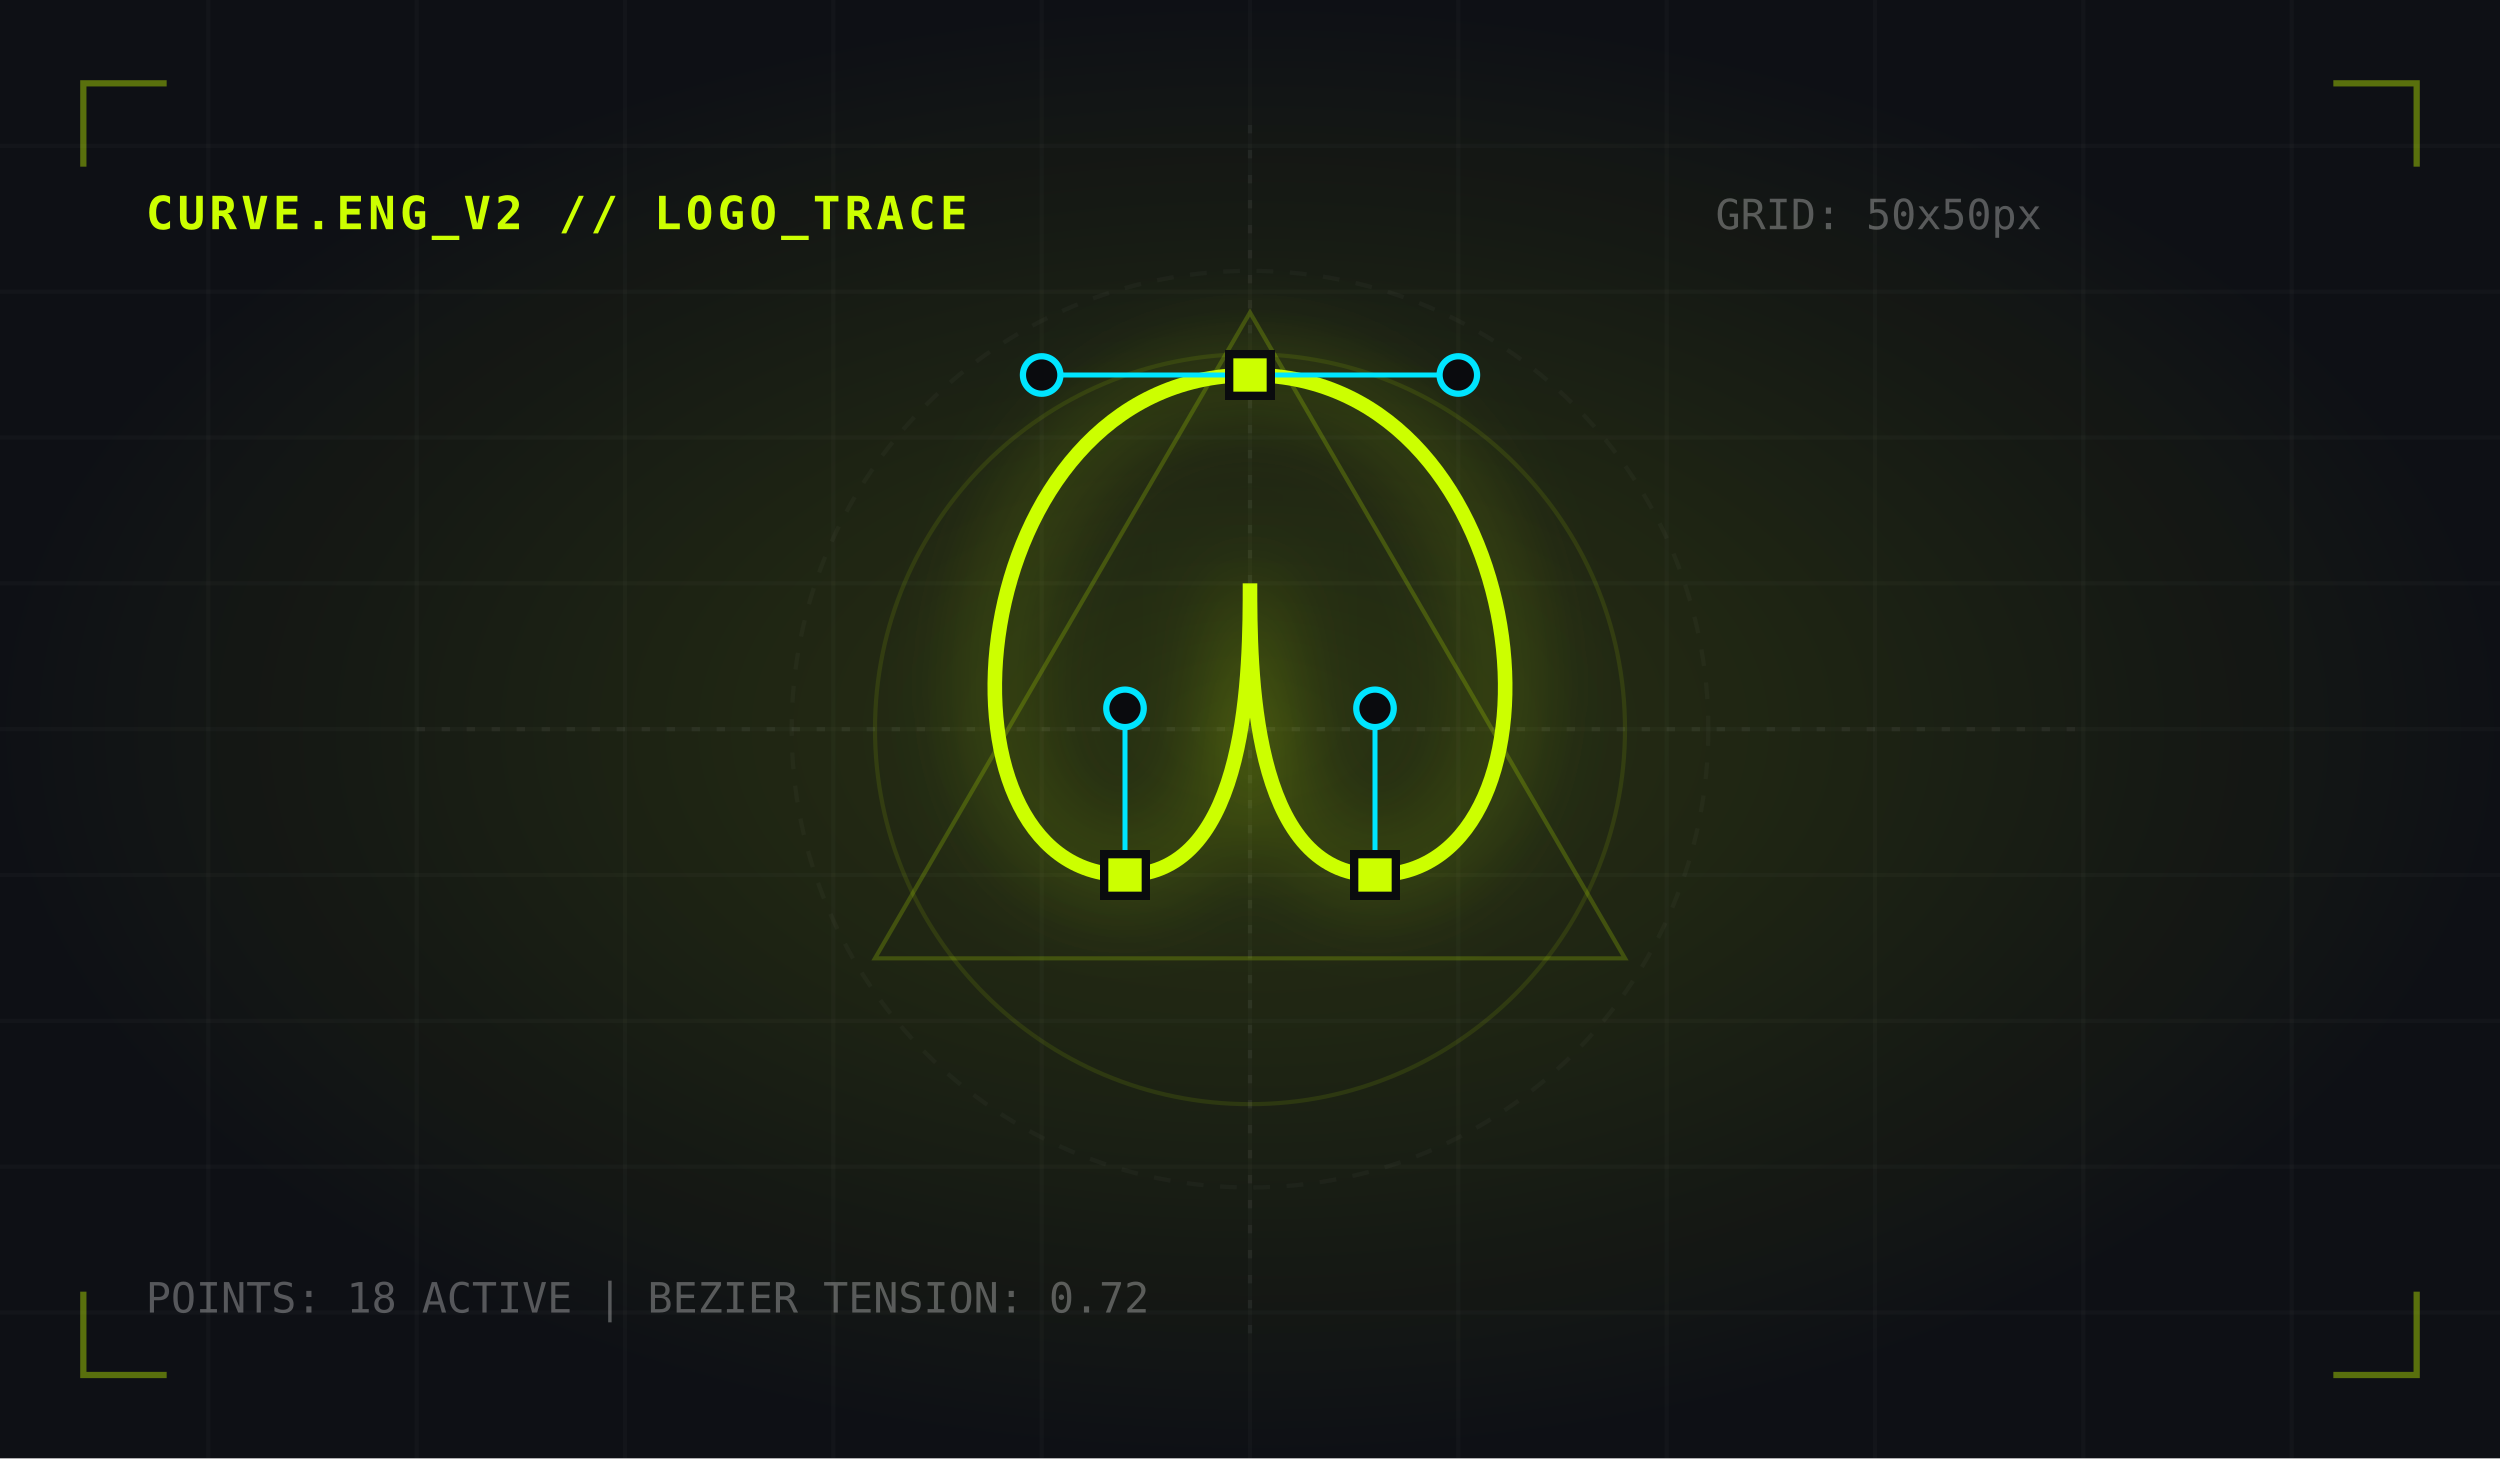
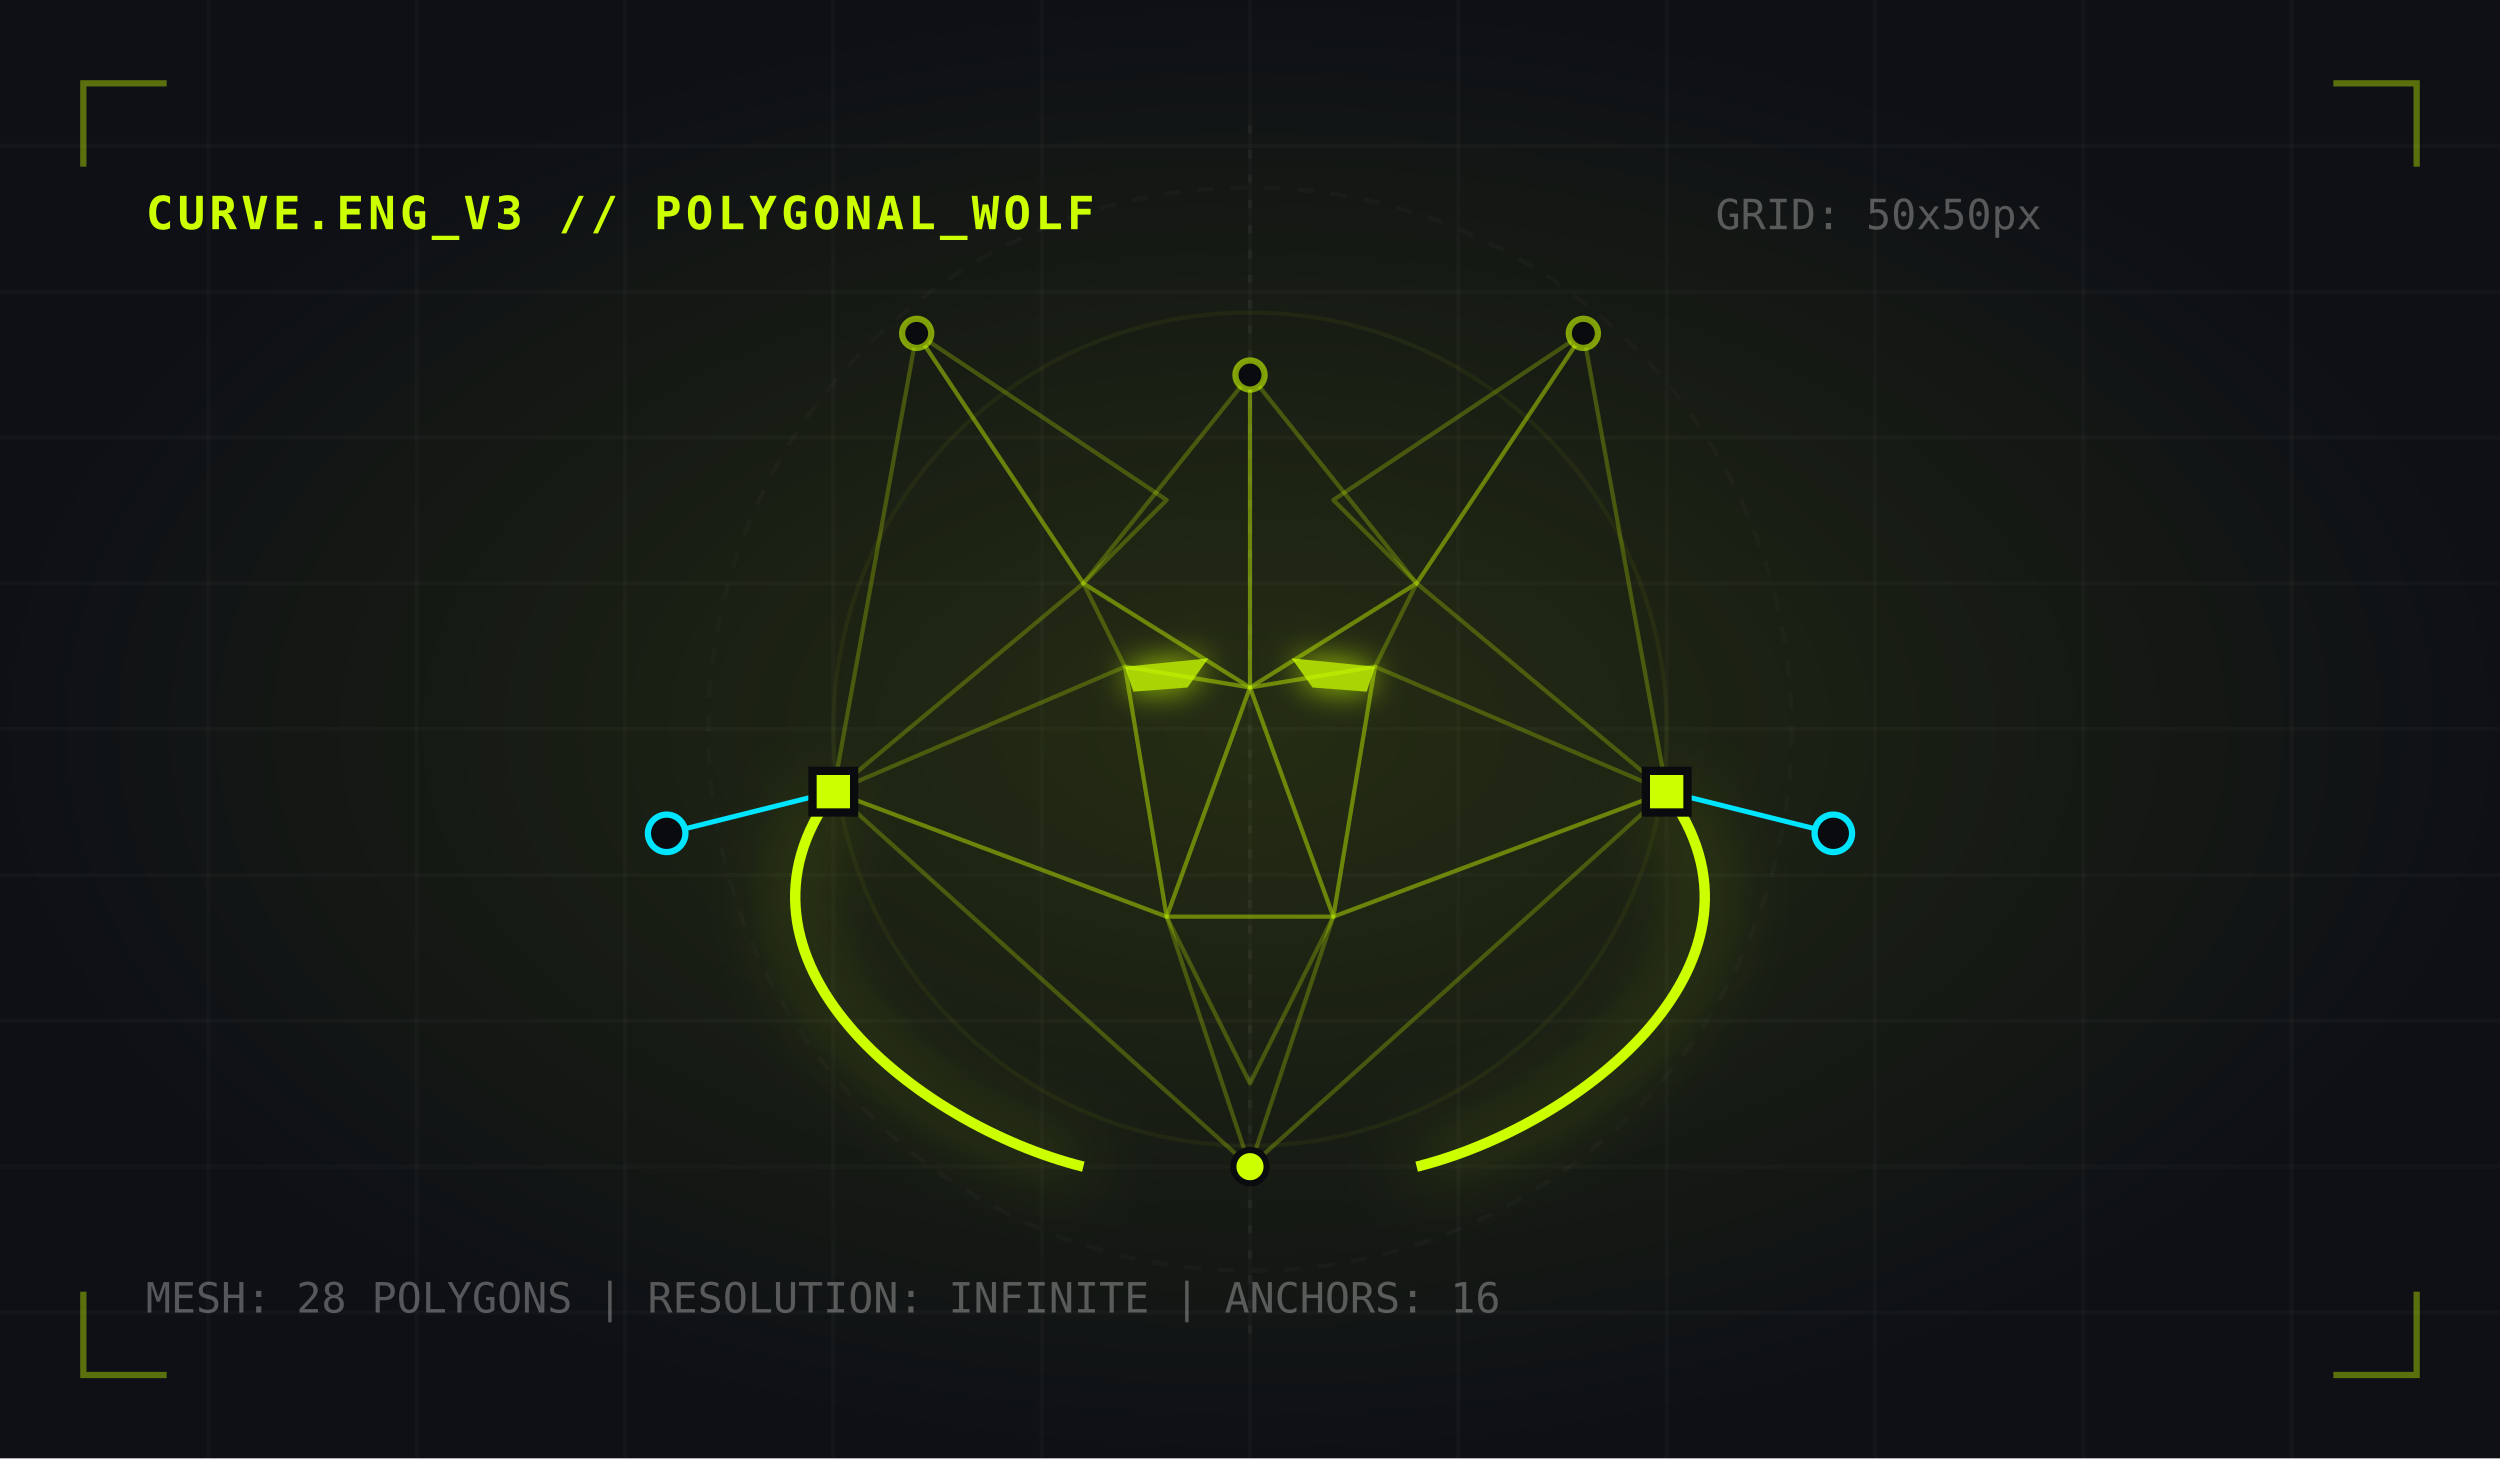
<svg xmlns="http://www.w3.org/2000/svg" viewBox="0 0 600 350" width="100%" height="100%">
  <rect width="100%" height="100%" fill="#0e1015" />
  <defs>
    <radialGradient id="glow" cx="50%" cy="50%" r="50%">
-       <stop offset="0%" stop-color="#ccff00" stop-opacity="0.15" />
+       <stop offset="0%" stop-color="#ccff00" stop-opacity="0.12" />
      <stop offset="100%" stop-color="#ccff00" stop-opacity="0" />
    </radialGradient>
  </defs>
  <path d="M 0,35 L 600,35 M 0,70 L 600,70 M 0,105 L 600,105 M 0,140 L 600,140 M 0,175 L 600,175 M 0,210 L 600,210 M 0,245 L 600,245 M 0,280 L 600,280 M 0,315 L 600,315" stroke="rgba(255,255,255,0.02)" stroke-width="1" />
  <path d="M 50,0 L 50,350 M 100,0 L 100,350 M 150,0 L 150,350 M 200,0 L 200,350 M 250,0 L 250,350 M 300,0 L 300,350 M 350,0 L 350,350 M 400,0 L 400,350 M 450,0 L 450,350 M 500,0 L 500,350 M 550,0 L 550,350" stroke="rgba(255,255,255,0.02)" stroke-width="1" />
  <rect x="0" y="0" width="600" height="350" fill="url(#glow)" />
-   <circle cx="300" cy="175" r="110" stroke="rgba(255, 255, 255, 0.03)" stroke-width="1" fill="none" stroke-dasharray="4 4" />
-   <circle cx="300" cy="175" r="90" stroke="rgba(204, 255, 0, 0.1)" stroke-width="1" fill="none" />
-   <line x1="300" y1="30" x2="300" y2="320" stroke="rgba(255, 255, 255, 0.05)" stroke-width="1" stroke-dasharray="2 4" />
-   <line x1="100" y1="175" x2="500" y2="175" stroke="rgba(255, 255, 255, 0.05)" stroke-width="1" stroke-dasharray="2 4" />
-   <path d="M 300,75 L 390,230 L 210,230 Z" stroke="rgba(204, 255, 0, 0.2)" stroke-width="1" fill="none" />
-   <path d="M 300,90 C 370,90 380,210 330,210 C 300,210 300,160 300,140 C 300,160 300,210 270,210 C 220,210 230,90 300,90 Z" stroke="#ccff00" stroke-width="3.5" fill="none" filter="drop-shadow(0 0 10px rgba(204, 255, 0, 0.6))" />
-   <line x1="300" y1="90" x2="350" y2="90" stroke="#00e5ff" stroke-width="1.2" />
-   <line x1="300" y1="90" x2="250" y2="90" stroke="#00e5ff" stroke-width="1.2" />
-   <circle cx="350" cy="90" r="4.5" fill="#0a0b0e" stroke="#00e5ff" stroke-width="1.5" />
-   <circle cx="250" cy="90" r="4.5" fill="#0a0b0e" stroke="#00e5ff" stroke-width="1.5" />
-   <rect x="295" y="85" width="10" height="10" fill="#ccff00" stroke="#0a0b0e" stroke-width="2" />
-   <line x1="270" y1="210" x2="270" y2="170" stroke="#00e5ff" stroke-width="1.2" />
-   <circle cx="270" cy="170" r="4.5" fill="#0a0b0e" stroke="#00e5ff" stroke-width="1.5" />
-   <rect x="265" y="205" width="10" height="10" fill="#ccff00" stroke="#0a0b0e" stroke-width="2" />
-   <line x1="330" y1="210" x2="330" y2="170" stroke="#00e5ff" stroke-width="1.2" />
-   <circle cx="330" cy="170" r="4.5" fill="#0a0b0e" stroke="#00e5ff" stroke-width="1.5" />
-   <rect x="325" y="205" width="10" height="10" fill="#ccff00" stroke="#0a0b0e" stroke-width="2" />
-   <text x="35" y="55" fill="#ccff00" font-family="'JetBrains Mono', monospace" font-size="11" font-weight="700" letter-spacing="1">CURVE.ENG_V2 // LOGO_TRACE</text>
-   <text x="35" y="315" fill="rgba(255,255,255,0.3)" font-family="'JetBrains Mono', monospace" font-size="10">POINTS: 18 ACTIVE | BEZIER TENSION: 0.72</text>
+   <circle cx="300" cy="175" r="130" stroke="rgba(255, 255, 255, 0.02)" stroke-width="1" fill="none" stroke-dasharray="4 4" />
+   <circle cx="300" cy="175" r="100" stroke="rgba(204, 255, 0, 0.05)" stroke-width="1" fill="none" />
+   <line x1="300" y1="30" x2="300" y2="320" stroke="rgba(255, 255, 255, 0.04)" stroke-width="1" stroke-dasharray="2 4" />
+   <g stroke="rgba(204, 255, 0, 0.25)" stroke-width="1" fill="none" stroke-linejoin="round" stroke-linecap="round">
+     <polygon points="260,140 220,80 280,120" />
+     <polygon points="340,140 380,80 320,120" />
+     <polygon points="300,90 260,140 300,165" />
+     <polygon points="300,90 340,140 300,165" />
+     <polygon points="220,80 200,190 260,140" />
+     <polygon points="380,80 400,190 340,140" />
+     <polygon points="260,140 270,160 300,165" />
+     <polygon points="340,140 330,160 300,165" />
+     <polygon points="270,160 280,220 300,165" />
+     <polygon points="330,160 320,220 300,165" />
+     <polygon points="200,190 280,220 270,160" />
+     <polygon points="400,190 320,220 330,160" />
+     <polygon points="280,220 300,260 320,220" />
+     <polygon points="300,165 280,220 320,220" />
+     <polygon points="200,190 300,280 280,220" />
+     <polygon points="400,190 300,280 320,220" />
+   </g>
+   <polygon points="270,160 290,158 285,165 272,166" fill="#ccff00" opacity="0.8" filter="drop-shadow(0 0 4px #ccff00)" />
+   <polygon points="330,160 310,158 315,165 328,166" fill="#ccff00" opacity="0.8" filter="drop-shadow(0 0 4px #ccff00)" />
+   <path d="M 200,190 C 170,230 220,270 260,280" stroke="#ccff00" stroke-width="2.5" fill="none" filter="drop-shadow(0 0 8px rgba(204, 255, 0, 0.5))" />
+   <path d="M 400,190 C 430,230 380,270 340,280" stroke="#ccff00" stroke-width="2.5" fill="none" filter="drop-shadow(0 0 8px rgba(204, 255, 0, 0.5))" />
+   <line x1="200" y1="190" x2="160" y2="200" stroke="#00e5ff" stroke-width="1.2" />
+   <circle cx="160" cy="200" r="4.5" fill="#0a0b0e" stroke="#00e5ff" stroke-width="1.5" />
+   <rect x="195" y="185" width="10" height="10" fill="#ccff00" stroke="#0a0b0e" stroke-width="2" />
+   <line x1="400" y1="190" x2="440" y2="200" stroke="#00e5ff" stroke-width="1.2" />
+   <circle cx="440" cy="200" r="4.5" fill="#0a0b0e" stroke="#00e5ff" stroke-width="1.5" />
+   <rect x="395" y="185" width="10" height="10" fill="#ccff00" stroke="#0a0b0e" stroke-width="2" />
+   <circle cx="220" cy="80" r="3.5" fill="#0a0b0e" stroke="rgba(204,255,0,0.6)" stroke-width="1.5" />
+   <circle cx="380" cy="80" r="3.5" fill="#0a0b0e" stroke="rgba(204,255,0,0.6)" stroke-width="1.5" />
+   <circle cx="300" cy="90" r="3.5" fill="#0a0b0e" stroke="rgba(204,255,0,0.6)" stroke-width="1.5" />
+   <circle cx="300" cy="280" r="4" fill="#ccff00" stroke="#0a0b0e" stroke-width="1.5" />
+   <text x="35" y="55" fill="#ccff00" font-family="'JetBrains Mono', monospace" font-size="11" font-weight="700" letter-spacing="1">CURVE.ENG_V3 // POLYGONAL_WOLF</text>
+   <text x="35" y="315" fill="rgba(255,255,255,0.3)" font-family="'JetBrains Mono', monospace" font-size="10">MESH: 28 POLYGONS | RESOLUTION: INFINITE | ANCHORS: 16</text>
  <text x="490" y="55" fill="rgba(255,255,255,0.3)" font-family="'JetBrains Mono', monospace" font-size="10" text-anchor="end">GRID: 50x50px</text>
  <path d="M 20,40 L 20,20 L 40,20" stroke="rgba(204, 255, 0, 0.4)" stroke-width="1.5" fill="none" />
  <path d="M 580,40 L 580,20 L 560,20" stroke="rgba(204, 255, 0, 0.4)" stroke-width="1.5" fill="none" />
  <path d="M 20,310 L 20,330 L 40,330" stroke="rgba(204, 255, 0, 0.4)" stroke-width="1.5" fill="none" />
  <path d="M 580,310 L 580,330 L 560,330" stroke="rgba(204, 255, 0, 0.4)" stroke-width="1.5" fill="none" />
</svg>
